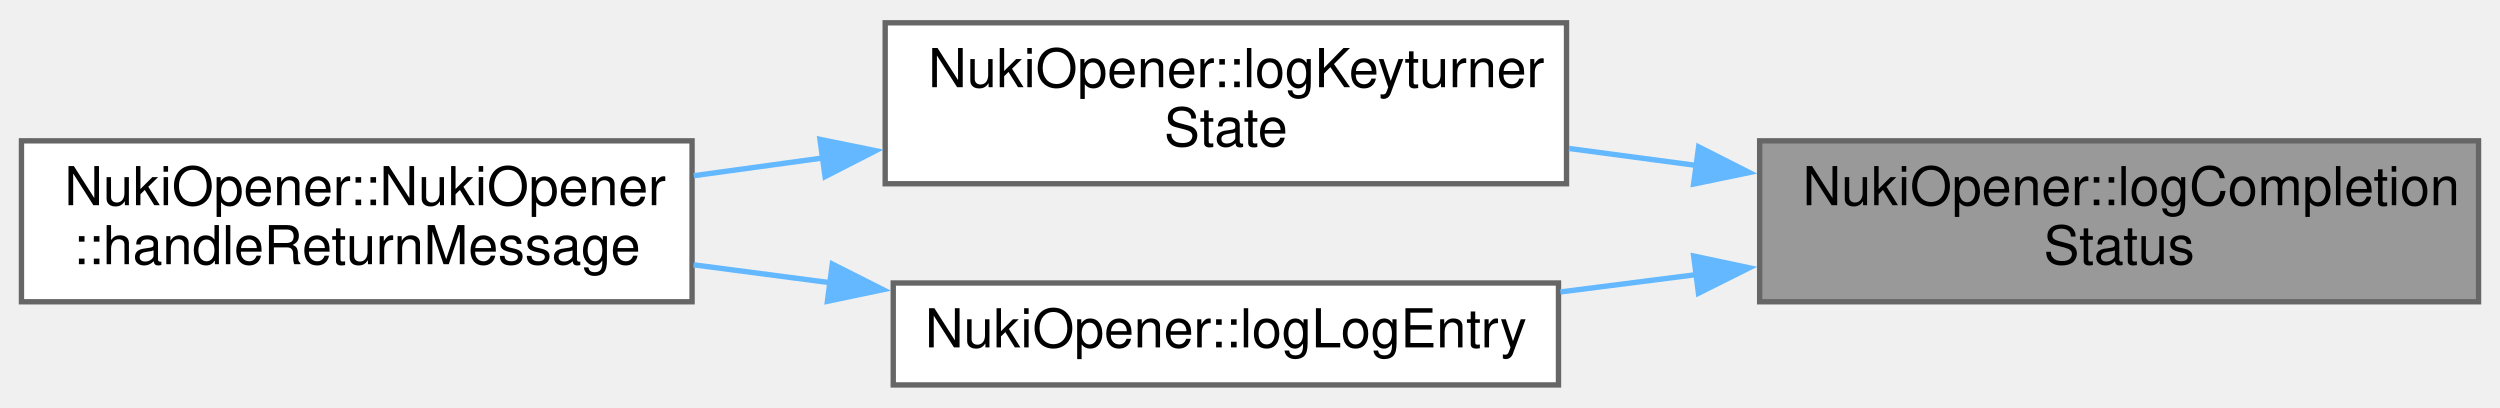
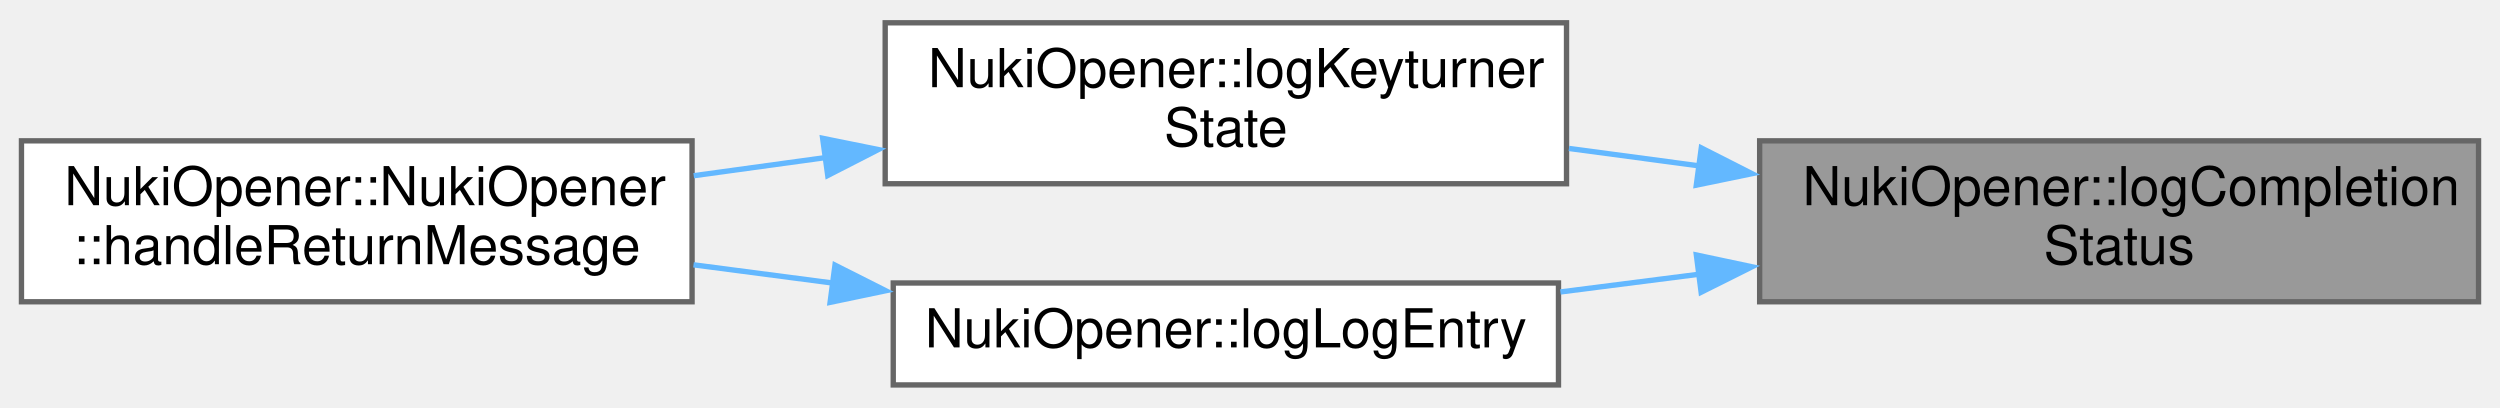
<svg xmlns="http://www.w3.org/2000/svg" xmlns:xlink="http://www.w3.org/1999/xlink" width="466pt" height="76pt" viewBox="0.00 0.00 466.00 75.50">
  <g id="graph0" class="graph" transform="scale(1 1) rotate(0) translate(4 71.5)">
    <g id="node1" class="node">
      <g id="a_node1">
        <a xlink:title=" ">
          <polygon fill="#999999" stroke="#666666" points="458,-45.5 324,-45.5 324,-15.5 458,-15.5 458,-45.5" />
          <text text-anchor="start" x="332" y="-33.5" font-family="Helvetica,sans-Serif" font-size="10.00">NukiOpener::logCompletion</text>
          <text text-anchor="middle" x="391" y="-22.5" font-family="Helvetica,sans-Serif" font-size="10.00">Status</text>
        </a>
      </g>
    </g>
    <g id="node2" class="node">
      <g id="a_node2">
        <a xlink:href="namespace_nuki_opener.html#ad694b05ff6125ebf77e067be3002d075" target="_top" xlink:title=" ">
          <polygon fill="white" stroke="#666666" points="288,-67.5 161,-67.5 161,-37.5 288,-37.5 288,-67.5" />
          <text text-anchor="start" x="169" y="-55.5" font-family="Helvetica,sans-Serif" font-size="10.00">NukiOpener::logKeyturner</text>
          <text text-anchor="middle" x="224.5" y="-44.5" font-family="Helvetica,sans-Serif" font-size="10.00">State</text>
        </a>
      </g>
    </g>
    <g id="edge1" class="edge">
-       <path fill="none" stroke="#63b8ff" d="M312.32,-40.89C304.32,-41.96 296.26,-43.04 288.45,-44.08" />
-       <polygon fill="#63b8ff" stroke="#63b8ff" points="312.62,-44.38 322.07,-39.59 311.69,-37.44 312.62,-44.38" />
+       <path fill="none" stroke="#63b8ff" d="M312.88,-40.81C304.69,-41.91 296.44,-43.01 288.45,-44.08" />
+       <polygon fill="#63b8ff" stroke="#63b8ff" points="313.12,-44.18 322.57,-39.38 312.19,-37.24 313.12,-44.18" />
    </g>
    <g id="node4" class="node">
      <g id="a_node4">
        <a xlink:href="namespace_nuki_opener.html#a1c24f78474980cc2d90ee83e371621c4" target="_top" xlink:title=" ">
          <polygon fill="white" stroke="#666666" points="286.5,-19 162.5,-19 162.5,0 286.5,0 286.5,-19" />
          <text text-anchor="middle" x="224.5" y="-7" font-family="Helvetica,sans-Serif" font-size="10.00">NukiOpener::logLogEntry</text>
        </a>
      </g>
    </g>
    <g id="edge3" class="edge">
-       <path fill="none" stroke="#63b8ff" d="M312.38,-20.59C303.82,-19.5 295.19,-18.4 286.86,-17.33" />
-       <polygon fill="#63b8ff" stroke="#63b8ff" points="311.7,-24.03 322.06,-21.83 312.59,-17.09 311.7,-24.03" />
+       <path fill="none" stroke="#63b8ff" d="M312.67,-20.63C304.01,-19.52 295.28,-18.41 286.86,-17.33" />
+       <polygon fill="#63b8ff" stroke="#63b8ff" points="312.2,-24.22 322.57,-22.02 313.09,-17.28 312.2,-24.22" />
    </g>
    <g id="node3" class="node">
      <g id="a_node3">
        <a xlink:href="class_nuki_opener_1_1_nuki_opener.html#a19ad4317e201ebe5e43ad55b6ea906da" target="_top" xlink:title=" ">
          <polygon fill="white" stroke="#666666" points="125,-45.5 0,-45.5 0,-15.5 125,-15.5 125,-45.5" />
          <text text-anchor="start" x="8" y="-33.5" font-family="Helvetica,sans-Serif" font-size="10.00">NukiOpener::NukiOpener</text>
          <text text-anchor="middle" x="62.5" y="-22.5" font-family="Helvetica,sans-Serif" font-size="10.00">::handleReturnMessage</text>
        </a>
      </g>
    </g>
    <g id="edge2" class="edge">
-       <path fill="none" stroke="#63b8ff" d="M149.41,-42.31C141.35,-41.2 133.2,-40.08 125.31,-39" />
-       <polygon fill="#63b8ff" stroke="#63b8ff" points="148.84,-45.77 159.22,-43.66 149.79,-38.83 148.84,-45.77" />
+       <path fill="none" stroke="#63b8ff" d="M149.97,-42.39C141.72,-41.26 133.39,-40.11 125.31,-39" />
+       <polygon fill="#63b8ff" stroke="#63b8ff" points="149.34,-45.97 159.72,-43.87 150.29,-39.04 149.34,-45.97" />
    </g>
    <g id="edge4" class="edge">
-       <path fill="none" stroke="#63b8ff" d="M150.93,-19.03C142.36,-20.15 133.67,-21.29 125.27,-22.39" />
-       <polygon fill="#63b8ff" stroke="#63b8ff" points="151.14,-22.53 160.6,-17.76 150.23,-15.59 151.14,-22.53" />
+       <path fill="none" stroke="#63b8ff" d="M151.22,-18.99C142.55,-20.12 133.76,-21.28 125.27,-22.39" />
+       <polygon fill="#63b8ff" stroke="#63b8ff" points="151.64,-22.33 161.1,-17.56 150.73,-15.39 151.64,-22.33" />
    </g>
  </g>
</svg>
